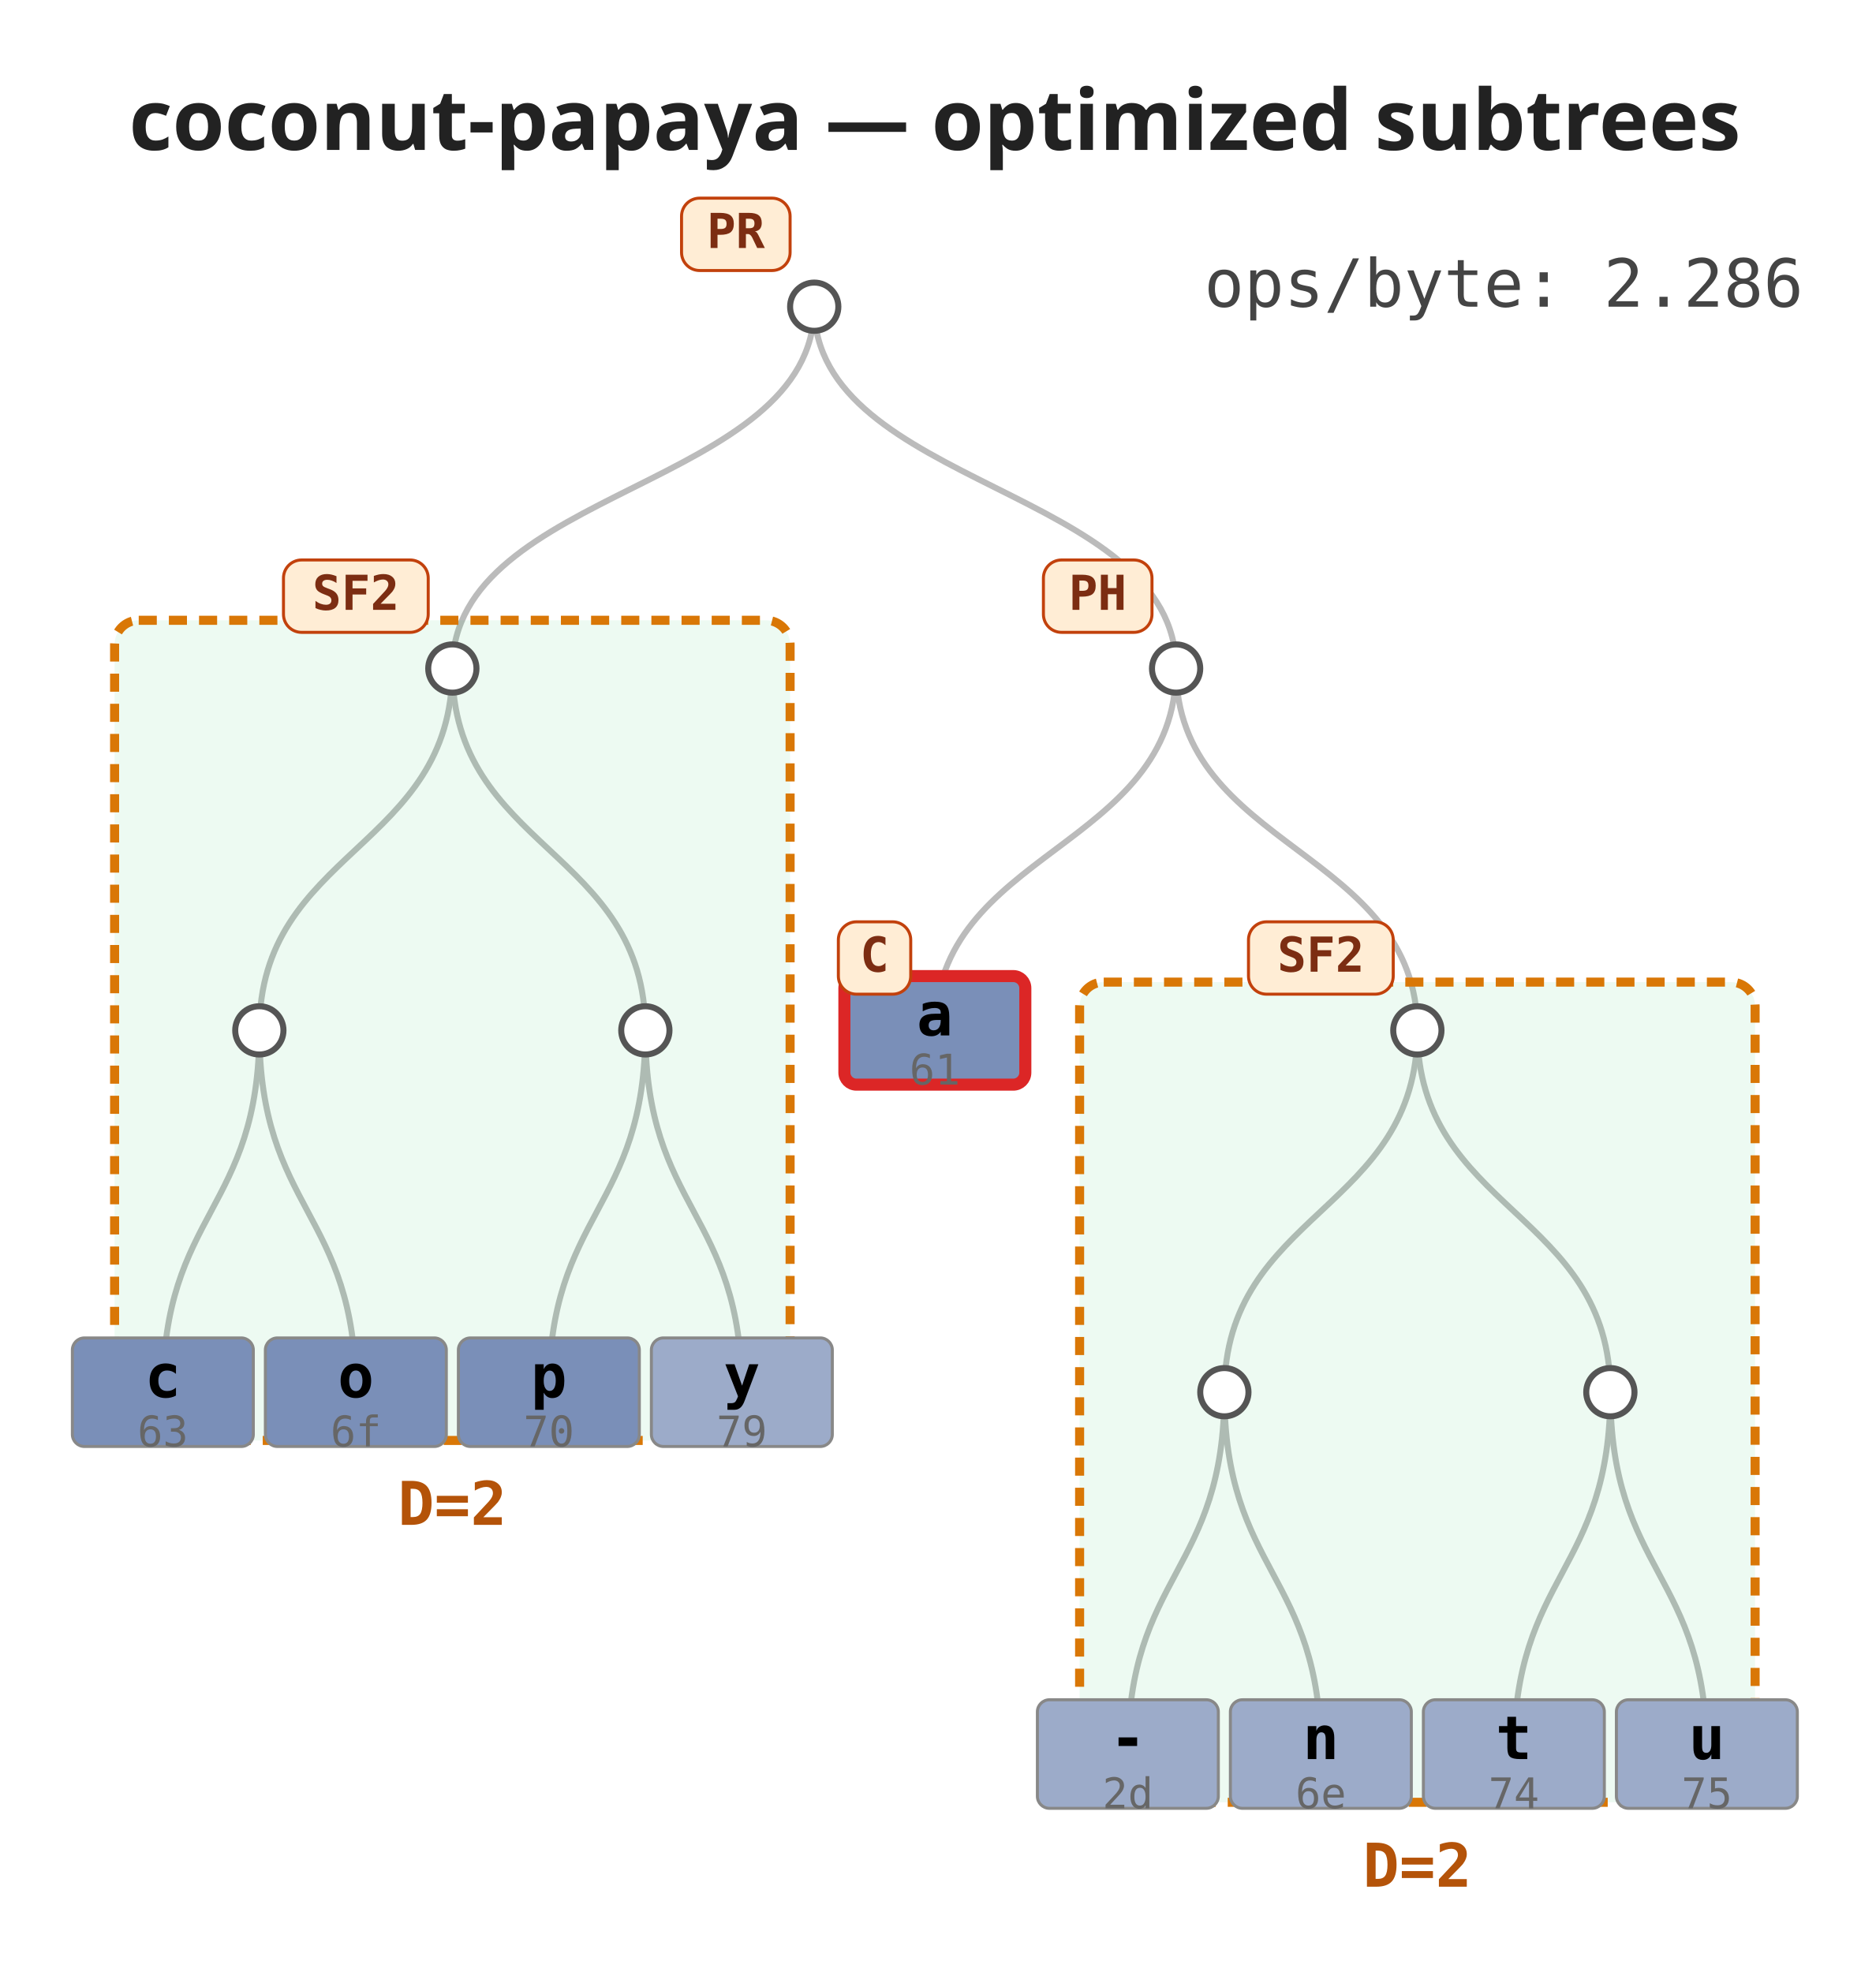
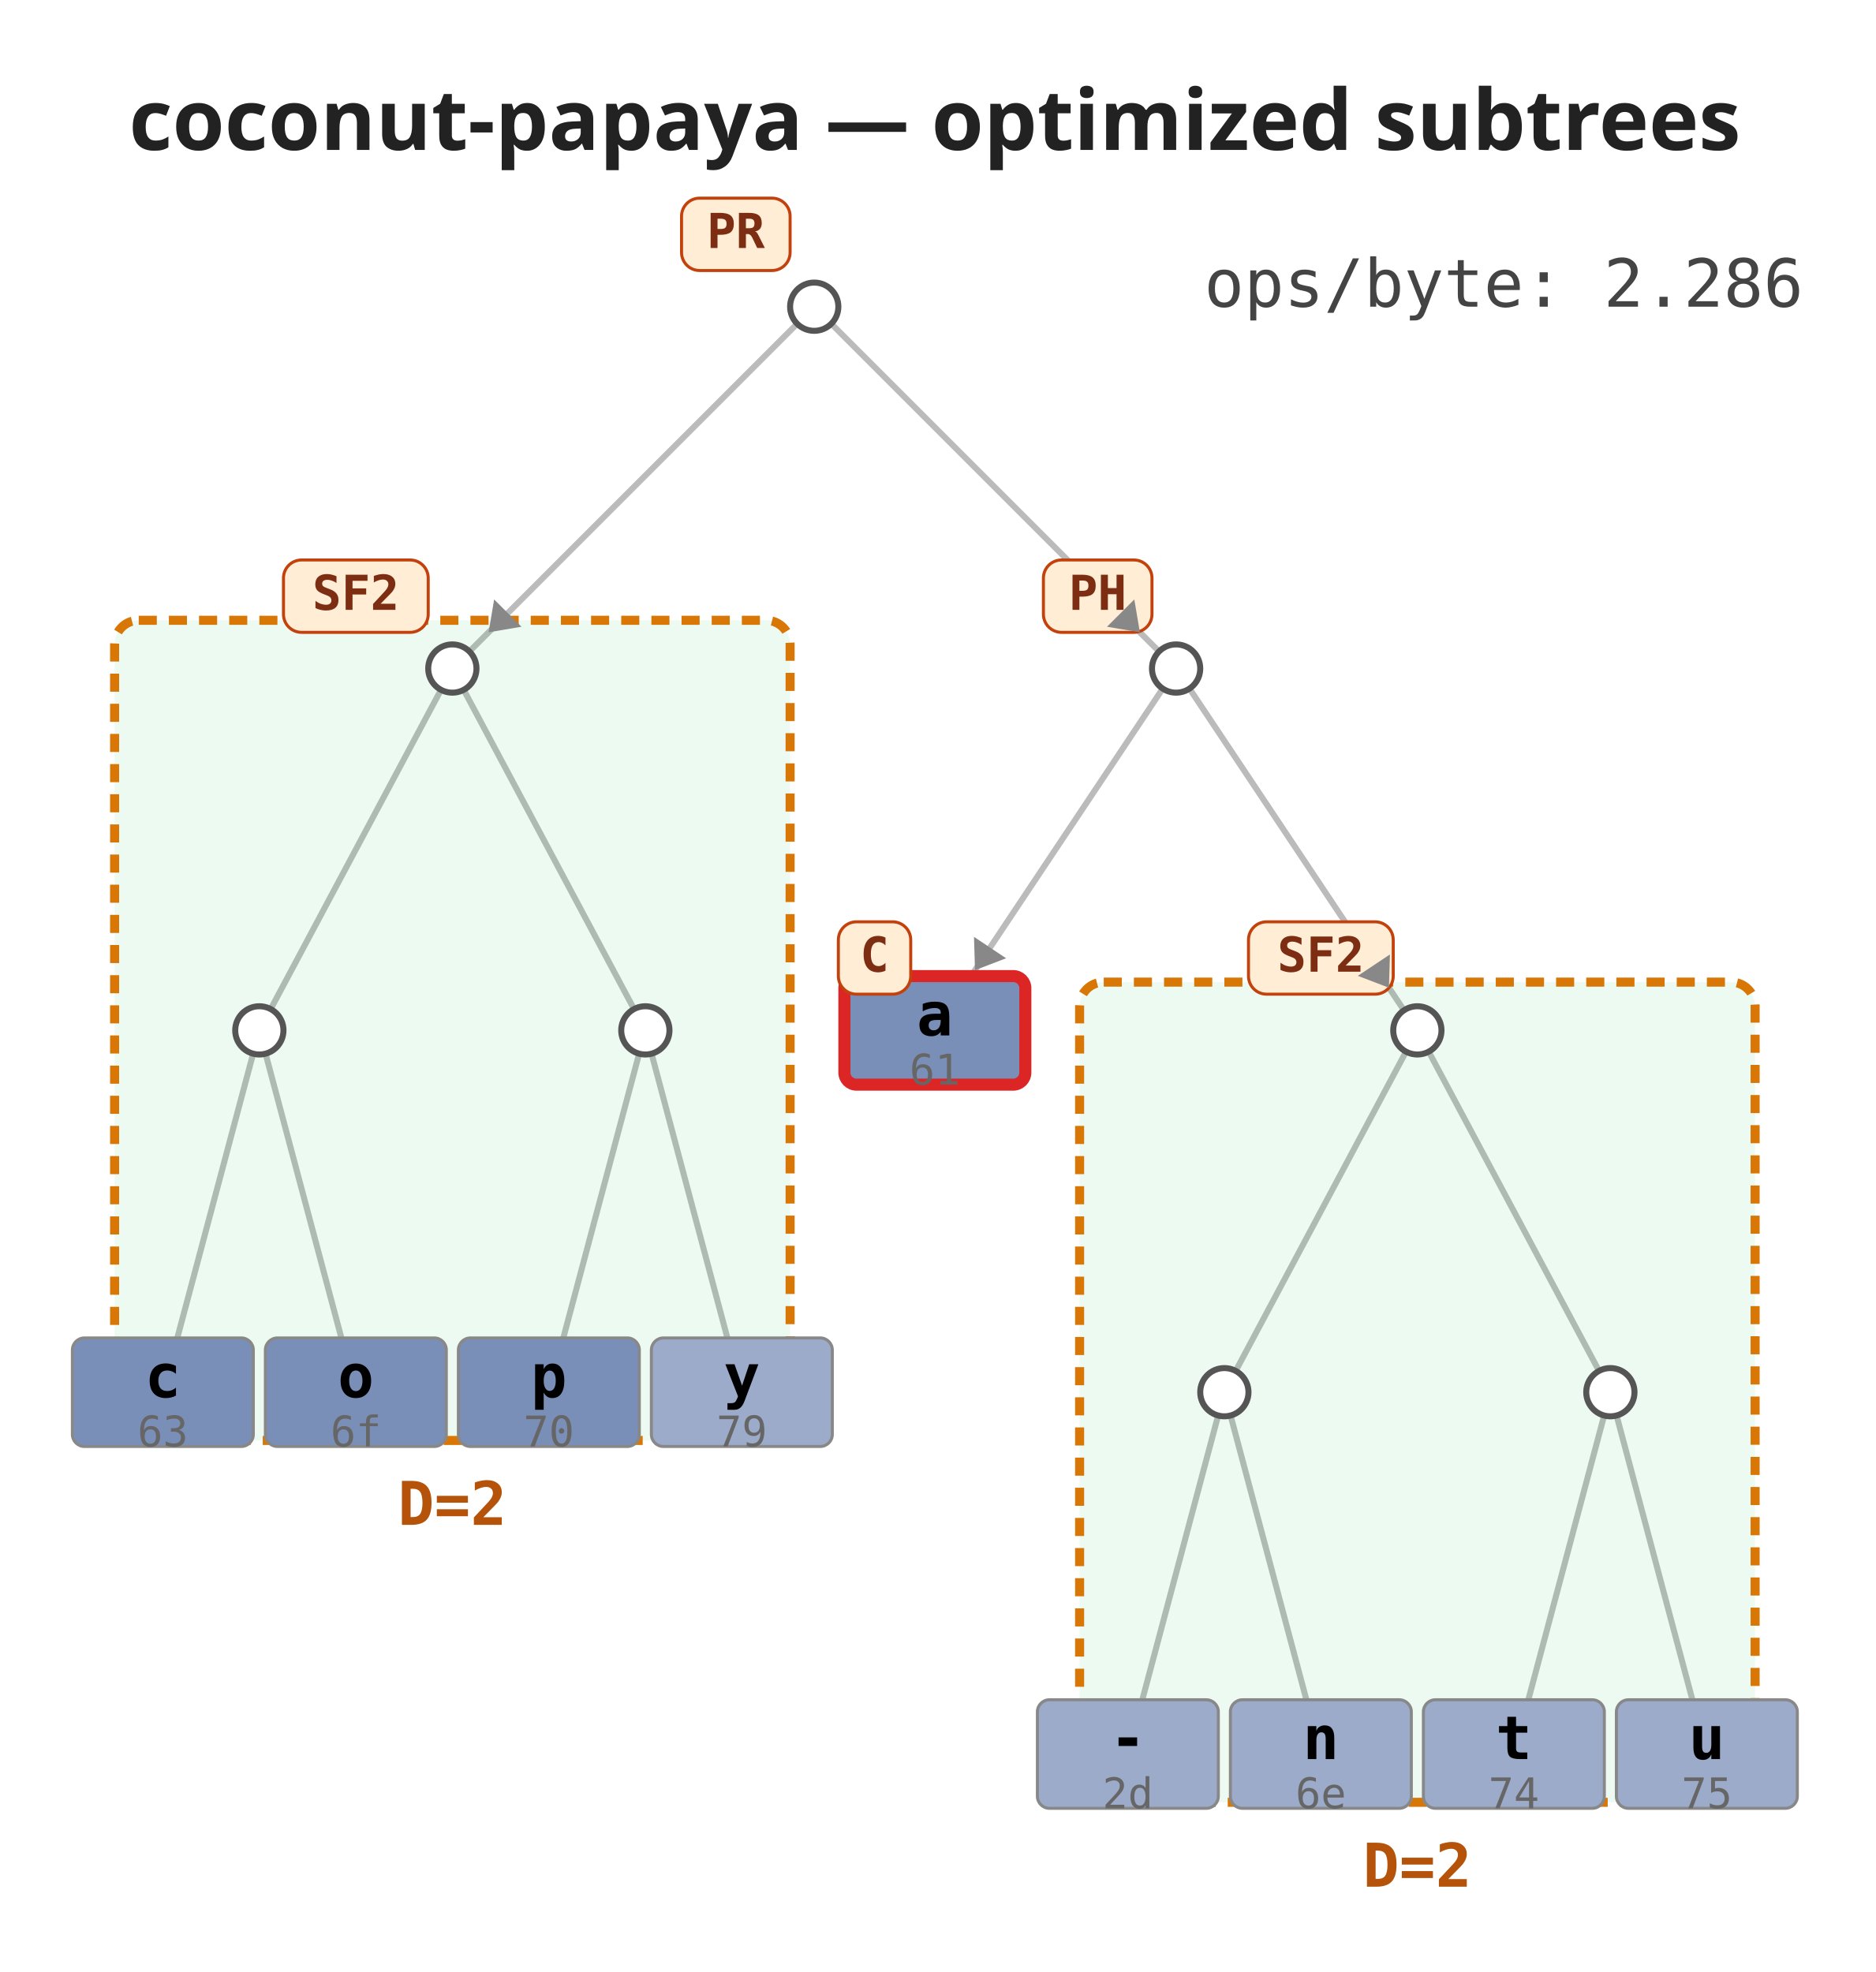
<svg xmlns="http://www.w3.org/2000/svg" id="tree-svg" width="311" height="327" viewBox="3 -20.857 311 327">
  <style>#tree-svg { display: block; cursor: grab; }
#tree-svg:active { cursor: grabbing; }
#tree-svg .link { fill: none; stroke: rgb(187, 187, 187); stroke-width: 1px; }
#tree-svg .node-leaf rect { stroke: rgb(136, 136, 136); stroke-width: 0.5px; }
#tree-svg .node-internal circle { fill: rgb(255, 255, 255); stroke: rgb(85, 85, 85); stroke-width: 1px; }
#tree-svg .node-leaf text { font: 9px monospace; text-anchor: middle; dominant-baseline: middle; pointer-events: none; }
#tree-svg .node-leaf .leaf-char { font-size: 10px; font-weight: 600; }
#tree-svg .node-leaf .leaf-freq { font-size: 7px; fill: rgb(102, 102, 102); }
#tree-svg .flat-box { fill: rgb(34, 197, 94); stroke: rgb(217, 119, 6); stroke-dasharray: 3, 2; stroke-width: 1.5px; pointer-events: none; }
#tree-svg .pair-box { fill: rgb(34, 197, 94); stroke: rgb(148, 163, 184); stroke-dasharray: 2, 2; stroke-width: 1px; pointer-events: none; }
#tree-svg .flat-label { font: 600 10px monospace; fill: rgb(180, 83, 9); pointer-events: none; }
#tree-svg .pair-label { font: 9px monospace; fill: rgb(100, 116, 139); pointer-events: none; }
#tree-svg .skew-bar { stroke: rgb(68, 68, 68); stroke-width: 0.3px; }
#tree-svg .prim-bubble rect { fill: rgb(255, 237, 213); stroke: rgb(194, 65, 12); stroke-width: 0.5px; }
#tree-svg .prim-bubble text { font: 600 8px monospace; fill: rgb(124, 45, 18); text-anchor: middle; dominant-baseline: middle; pointer-events: none; }</style>
  <g>
-     <path class="link" d="M138,30C138,60,78,60,78,90" />
-     <path class="link" d="M138,30C138,60,198,60,198,90" />
-     <path class="link" d="M78,90C78,120,46,120,46,150" />
-     <path class="link" d="M78,90C78,120,110,120,110,150" />
-     <path class="link" d="M198,90C198,120,158,120,158,150" />
-     <path class="link" d="M198,90C198,120,238,120,238,150" />
-     <path class="link" d="M46,150C46,180,30,180,30,210" />
-     <path class="link" d="M46,150C46,180,62,180,62,210" />
-     <path class="link" d="M110,150C110,180,94,180,94,210" />
-     <path class="link" d="M110,150C110,180,126,180,126,210" />
-     <path class="link" d="M238,150C238,180,206,180,206,210" />
-     <path class="link" d="M238,150C238,180,270,180,270,210" />
-     <path class="link" d="M206,210C206,240,190,240,190,270" />
-     <path class="link" d="M206,210C206,240,222,240,222,270" />
-     <path class="link" d="M270,210C270,240,254,240,254,270" />
-     <path class="link" d="M270,210C270,240,286,240,286,270" />
+     <path class="link" d="M138,30L78,90" />
+     <path class="link" d="M138,30L198,90" />
+     <path class="link" d="M78,90L46,150" />
+     <path class="link" d="M78,90L110,150" />
+     <path class="link" d="M198,90L158,150" />
+     <path class="link" d="M198,90L238,150" />
+     <path class="link" d="M46,150L30,210" />
+     <path class="link" d="M46,150L62,210" />
+     <path class="link" d="M110,150L94,210" />
+     <path class="link" d="M110,150L126,210" />
+     <path class="link" d="M238,150L206,210" />
+     <path class="link" d="M238,150L270,210" />
+     <path class="link" d="M206,210L190,270" />
+     <path class="link" d="M206,210L222,270" />
+     <path class="link" d="M270,210L254,270" />
+     <path class="link" d="M270,210L286,270" />
    <rect class="flat-box" x="22" y="82" width="112" height="136" rx="4" fill-opacity="0.079" />
    <text class="flat-label" x="78" y="232" text-anchor="middle">D=2</text>
    <rect class="flat-box" x="182" y="142" width="112" height="136" rx="4" fill-opacity="0.079" />
    <text class="flat-label" x="238" y="292" text-anchor="middle">D=2</text>
    <g class="node-internal" data-node-id="0" transform="translate(138,30)">
      <circle r="4" style="stroke-width: 1px; fill: rgb(255, 255, 255); cursor: default;" />
      <g class="prim-bubble">
        <rect x="-22" y="-18" width="18" height="12" rx="3" />
        <text x="-13" y="-12">PR</text>
      </g>
    </g>
    <g class="node-internal" data-node-id="1" transform="translate(78,90)">
      <circle r="4" style="stroke-width: 1px; fill: rgb(255, 255, 255); cursor: default;" />
      <g class="prim-bubble">
        <rect x="-28" y="-18" width="24" height="12" rx="3" />
        <text x="-16" y="-12">SF2</text>
      </g>
    </g>
    <g class="node-internal" data-node-id="8" transform="translate(198,90)">
      <circle r="4" style="stroke-width: 1px; fill: rgb(255, 255, 255); cursor: default;" />
      <g class="prim-bubble">
        <rect x="-22" y="-18" width="18" height="12" rx="3" />
        <text x="-13" y="-12">PH</text>
      </g>
    </g>
    <g class="node-internal" data-node-id="2" transform="translate(46,150)">
      <circle r="4" style="stroke-width: 1px; fill: rgb(255, 255, 255); cursor: default;" />
    </g>
    <g class="node-internal" data-node-id="5" transform="translate(110,150)">
      <circle r="4" style="stroke-width: 1px; fill: rgb(255, 255, 255); cursor: default;" />
    </g>
    <g class="node-internal" data-node-id="10" transform="translate(238,150)">
      <circle r="4" style="stroke-width: 1px; fill: rgb(255, 255, 255); cursor: default;" />
      <g class="prim-bubble">
        <rect x="-28" y="-18" width="24" height="12" rx="3" />
        <text x="-16" y="-12">SF2</text>
      </g>
    </g>
    <g class="node-internal" data-node-id="11" transform="translate(206,210)">
      <circle r="4" style="stroke-width: 1px; fill: rgb(255, 255, 255); cursor: default;" />
    </g>
    <g class="node-internal" data-node-id="14" transform="translate(270,210)">
      <circle r="4" style="stroke-width: 1px; fill: rgb(255, 255, 255); cursor: default;" />
    </g>
    <g class="node-leaf" transform="translate(158,150)">
      <rect x="-15" y="-9" width="30" height="18" rx="2" fill="hsl(220, 30%, 60%)" style="stroke: rgb(220, 38, 38); stroke-width: 2;" />
      <text class="leaf-char" y="-2">a</text>
      <text class="leaf-freq" y="7">61</text>
      <g class="prim-bubble">
        <rect x="-16" y="-18" width="12" height="12" rx="3" />
        <text x="-10" y="-12">C</text>
      </g>
    </g>
    <g class="node-leaf" transform="translate(30,210)">
      <rect x="-15" y="-9" width="30" height="18" rx="2" fill="hsl(220, 30%, 60%)" />
      <text class="leaf-char" y="-2">c</text>
      <text class="leaf-freq" y="7">63</text>
    </g>
    <g class="node-leaf" transform="translate(62,210)">
      <rect x="-15" y="-9" width="30" height="18" rx="2" fill="hsl(220, 30%, 60%)" />
      <text class="leaf-char" y="-2">o</text>
      <text class="leaf-freq" y="7">6f</text>
    </g>
    <g class="node-leaf" transform="translate(94,210)">
      <rect x="-15" y="-9" width="30" height="18" rx="2" fill="hsl(220, 30%, 60%)" />
      <text class="leaf-char" y="-2">p</text>
      <text class="leaf-freq" y="7">70</text>
    </g>
    <g class="node-leaf" transform="translate(126,210)">
      <rect x="-15" y="-9" width="30" height="18" rx="2" fill="hsl(220, 30%, 70.006%)" />
      <text class="leaf-char" y="-2">y</text>
      <text class="leaf-freq" y="7">79</text>
    </g>
    <g class="node-leaf" transform="translate(190,270)">
      <rect x="-15" y="-9" width="30" height="18" rx="2" fill="hsl(220, 30%, 70.006%)" />
      <text class="leaf-char" y="-2">-</text>
      <text class="leaf-freq" y="7">2d</text>
    </g>
    <g class="node-leaf" transform="translate(222,270)">
      <rect x="-15" y="-9" width="30" height="18" rx="2" fill="hsl(220, 30%, 70.006%)" />
      <text class="leaf-char" y="-2">n</text>
      <text class="leaf-freq" y="7">6e</text>
    </g>
    <g class="node-leaf" transform="translate(254,270)">
      <rect x="-15" y="-9" width="30" height="18" rx="2" fill="hsl(220, 30%, 70.006%)" />
      <text class="leaf-char" y="-2">t</text>
      <text class="leaf-freq" y="7">74</text>
    </g>
    <g class="node-leaf" transform="translate(286,270)">
      <rect x="-15" y="-9" width="30" height="18" rx="2" fill="hsl(220, 30%, 70.006%)" />
      <text class="leaf-char" y="-2">u</text>
      <text class="leaf-freq" y="7">75</text>
    </g>
    <text class="tree-title" x="158" y="4" text-anchor="middle" style="font: 600 14px sans-serif; fill: rgb(34, 34, 34);">coconut-papaya — optimized subtrees</text>
    <text class="tree-label" x="302" y="30" text-anchor="end" style="font: 11px monospace; fill: rgb(68, 68, 68);">ops/byte: 2.286</text>
+     <path class="flow-arrow" d="M-4.5,-3.2 L0,0 L-4.5,3.2 Z" fill="#888" pointer-events="none" transform="translate(84.01041,83.98959) rotate(135)" />
+     <path class="flow-arrow" d="M-4.5,-3.2 L0,0 L-4.5,3.2 Z" fill="#888" pointer-events="none" transform="translate(191.9896,83.98959) rotate(45)" />
+     <path class="flow-arrow" d="M-4.5,-3.2 L0,0 L-4.5,3.2 Z" fill="#888" pointer-events="none" transform="translate(164.6564,140.0154) rotate(123.6901)" />
+     <path class="flow-arrow" d="M-4.5,-3.2 L0,0 L-4.5,3.2 Z" fill="#888" pointer-events="none" transform="translate(233.285,142.9276) rotate(56.30993)" />
  </g>
</svg>
